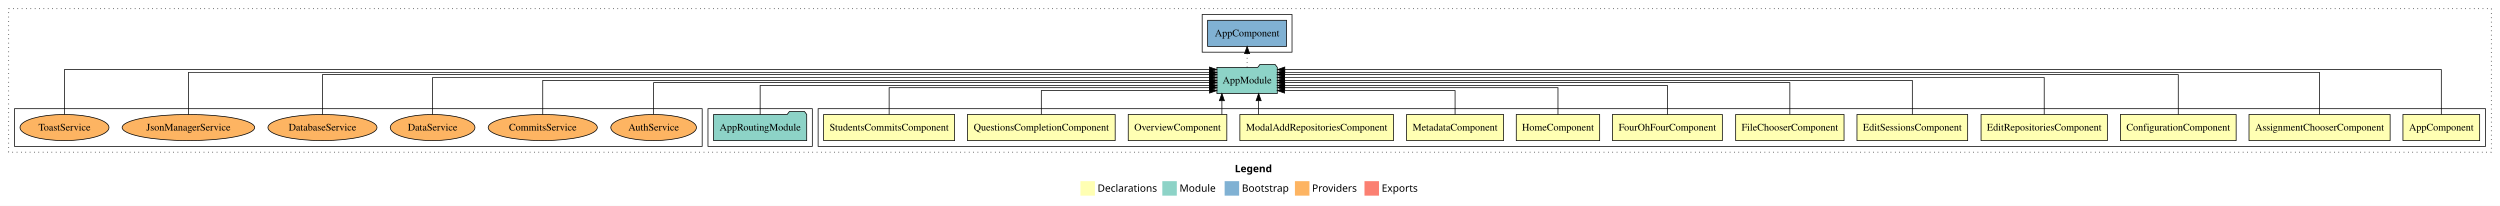
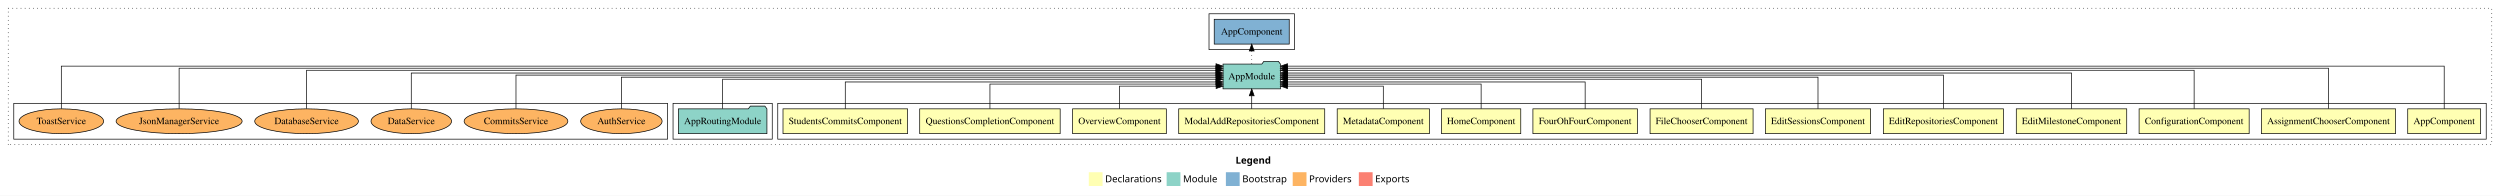
- <svg xmlns="http://www.w3.org/2000/svg" width="3450pt" height="284pt" viewBox="0.00 0.00 3450.00 284.00">
+ <svg xmlns="http://www.w3.org/2000/svg" width="3629pt" height="284pt" viewBox="0.00 0.00 3629.00 284.00">
  <g id="graph0" class="graph" transform="scale(1 1) rotate(0) translate(4 280)">
-     <polygon fill="white" stroke="transparent" points="-4,4 -4,-280 3446,-280 3446,4 -4,4" />
-     <text text-anchor="start" x="1700.01" y="-42.4" font-family="sans-serif" font-weight="bold" font-size="14.00">Legend</text>
-     <polygon fill="#ffffb3" stroke="transparent" points="1487,-10 1487,-30 1507,-30 1507,-10 1487,-10" />
-     <text text-anchor="start" x="1510.63" y="-15.4" font-family="sans-serif" font-size="14.00">  Declarations</text>
-     <polygon fill="#8dd3c7" stroke="transparent" points="1600,-10 1600,-30 1620,-30 1620,-10 1600,-10" />
-     <text text-anchor="start" x="1623.73" y="-15.4" font-family="sans-serif" font-size="14.00">  Module</text>
-     <polygon fill="#80b1d3" stroke="transparent" points="1686,-10 1686,-30 1706,-30 1706,-10 1686,-10" />
-     <text text-anchor="start" x="1709.78" y="-15.4" font-family="sans-serif" font-size="14.00">  Bootstrap</text>
-     <polygon fill="#fdb462" stroke="transparent" points="1783,-10 1783,-30 1803,-30 1803,-10 1783,-10" />
-     <text text-anchor="start" x="1806.67" y="-15.4" font-family="sans-serif" font-size="14.00">  Providers</text>
-     <polygon fill="#fb8072" stroke="transparent" points="1879,-10 1879,-30 1899,-30 1899,-10 1879,-10" />
-     <text text-anchor="start" x="1902.73" y="-15.4" font-family="sans-serif" font-size="14.00">  Exports</text>
+     <polygon fill="white" stroke="transparent" points="-4,4 -4,-280 3625,-280 3625,4 -4,4" />
+     <text text-anchor="start" x="1789.51" y="-42.4" font-family="sans-serif" font-weight="bold" font-size="14.00">Legend</text>
+     <polygon fill="#ffffb3" stroke="transparent" points="1576.5,-10 1576.5,-30 1596.5,-30 1596.5,-10 1576.5,-10" />
+     <text text-anchor="start" x="1600.13" y="-15.4" font-family="sans-serif" font-size="14.00">  Declarations</text>
+     <polygon fill="#8dd3c7" stroke="transparent" points="1689.5,-10 1689.5,-30 1709.5,-30 1709.5,-10 1689.5,-10" />
+     <text text-anchor="start" x="1713.23" y="-15.4" font-family="sans-serif" font-size="14.00">  Module</text>
+     <polygon fill="#80b1d3" stroke="transparent" points="1775.5,-10 1775.5,-30 1795.5,-30 1795.5,-10 1775.5,-10" />
+     <text text-anchor="start" x="1799.28" y="-15.4" font-family="sans-serif" font-size="14.00">  Bootstrap</text>
+     <polygon fill="#fdb462" stroke="transparent" points="1872.5,-10 1872.5,-30 1892.5,-30 1892.5,-10 1872.5,-10" />
+     <text text-anchor="start" x="1896.17" y="-15.4" font-family="sans-serif" font-size="14.00">  Providers</text>
+     <polygon fill="#fb8072" stroke="transparent" points="1968.5,-10 1968.5,-30 1988.5,-30 1988.5,-10 1968.5,-10" />
+     <text text-anchor="start" x="1992.23" y="-15.4" font-family="sans-serif" font-size="14.00">  Exports</text>
    <g id="clust1" class="cluster">
-       <polygon fill="none" stroke="black" stroke-dasharray="1,5" points="8,-70 8,-268 3434,-268 3434,-70 8,-70" />
+       <polygon fill="none" stroke="black" stroke-dasharray="1,5" points="8,-70 8,-268 3613,-268 3613,-70 8,-70" />
    </g>
    <g id="clust2" class="cluster">
-       <polygon fill="none" stroke="black" points="1125,-78 1125,-130 3426,-130 3426,-78 1125,-78" />
-     </g>
-     <g id="clust16" class="cluster">
+       <polygon fill="none" stroke="black" points="1125,-78 1125,-130 3605,-130 3605,-78 1125,-78" />
+     </g>
+     <g id="clust17" class="cluster">
      <polygon fill="none" stroke="black" points="973,-78 973,-130 1117,-130 1117,-78 973,-78" />
    </g>
-     <g id="clust18" class="cluster">
-       <polygon fill="none" stroke="black" points="1655,-208 1655,-260 1779,-260 1779,-208 1655,-208" />
-     </g>
    <g id="clust19" class="cluster">
+       <polygon fill="none" stroke="black" points="1751,-208 1751,-260 1875,-260 1875,-208 1751,-208" />
+     </g>
+     <g id="clust20" class="cluster">
      <polygon fill="none" stroke="black" points="16,-78 16,-130 965,-130 965,-78 16,-78" />
    </g>
    <g id="node1" class="node">
-       <polygon fill="#ffffb3" stroke="black" points="3417.94,-122 3312.06,-122 3312.06,-86 3417.94,-86 3417.94,-122" />
-       <text text-anchor="middle" x="3365" y="-99.8" font-family="Times,serif" font-size="14.00">AppComponent</text>
-     </g>
-     <g id="node14" class="node">
-       <polygon fill="#8dd3c7" stroke="black" points="1758.66,-187 1755.66,-191 1734.66,-191 1731.66,-187 1675.34,-187 1675.34,-151 1758.66,-151 1758.66,-187" />
-       <text text-anchor="middle" x="1717" y="-164.8" font-family="Times,serif" font-size="14.00">AppModule</text>
+       <polygon fill="#ffffb3" stroke="black" points="3596.94,-122 3491.06,-122 3491.06,-86 3596.94,-86 3596.94,-122" />
+       <text text-anchor="middle" x="3544" y="-99.8" font-family="Times,serif" font-size="14.00">AppComponent</text>
+     </g>
+     <g id="node15" class="node">
+       <polygon fill="#8dd3c7" stroke="black" points="1854.66,-187 1851.66,-191 1830.66,-191 1827.66,-187 1771.34,-187 1771.34,-151 1854.66,-151 1854.66,-187" />
+       <text text-anchor="middle" x="1813" y="-164.8" font-family="Times,serif" font-size="14.00">AppModule</text>
    </g>
    <g id="edge1" class="edge">
-       <path fill="none" stroke="black" d="M3365,-122.15C3365,-145.76 3365,-184 3365,-184 3365,-184 1768.98,-184 1768.98,-184" />
-       <polygon fill="black" stroke="black" points="1768.98,-180.5 1758.98,-184 1768.98,-187.5 1768.98,-180.5" />
+       <path fill="none" stroke="black" d="M3544,-122.15C3544,-145.76 3544,-184 3544,-184 3544,-184 1864.93,-184 1864.93,-184" />
+       <polygon fill="black" stroke="black" points="1864.93,-180.5 1854.93,-184 1864.93,-187.5 1864.93,-180.5" />
    </g>
    <g id="node2" class="node">
-       <polygon fill="#ffffb3" stroke="black" points="3294.37,-122 3099.63,-122 3099.63,-86 3294.37,-86 3294.37,-122" />
-       <text text-anchor="middle" x="3197" y="-99.8" font-family="Times,serif" font-size="14.00">AssignmentChooserComponent</text>
+       <polygon fill="#ffffb3" stroke="black" points="3473.37,-122 3278.63,-122 3278.63,-86 3473.37,-86 3473.37,-122" />
+       <text text-anchor="middle" x="3376" y="-99.8" font-family="Times,serif" font-size="14.00">AssignmentChooserComponent</text>
    </g>
    <g id="edge2" class="edge">
-       <path fill="none" stroke="black" d="M3197,-122.01C3197,-144.49 3197,-180 3197,-180 3197,-180 1768.91,-180 1768.91,-180" />
-       <polygon fill="black" stroke="black" points="1768.91,-176.5 1758.91,-180 1768.91,-183.5 1768.91,-176.5" />
+       <path fill="none" stroke="black" d="M3376,-122.25C3376,-145.02 3376,-181 3376,-181 3376,-181 1864.81,-181 1864.81,-181" />
+       <polygon fill="black" stroke="black" points="1864.81,-177.5 1854.81,-181 1864.81,-184.5 1864.81,-177.5" />
    </g>
    <g id="node3" class="node">
-       <polygon fill="#ffffb3" stroke="black" points="3081.88,-122 2922.12,-122 2922.12,-86 3081.88,-86 3081.88,-122" />
-       <text text-anchor="middle" x="3002" y="-99.8" font-family="Times,serif" font-size="14.00">ConfigurationComponent</text>
+       <polygon fill="#ffffb3" stroke="black" points="3260.88,-122 3101.12,-122 3101.12,-86 3260.88,-86 3260.88,-122" />
+       <text text-anchor="middle" x="3181" y="-99.8" font-family="Times,serif" font-size="14.00">ConfigurationComponent</text>
    </g>
    <g id="edge3" class="edge">
-       <path fill="none" stroke="black" d="M3002,-122.04C3002,-143.66 3002,-177 3002,-177 3002,-177 1768.66,-177 1768.66,-177" />
-       <polygon fill="black" stroke="black" points="1768.66,-173.5 1758.66,-177 1768.66,-180.5 1768.66,-173.5" />
+       <path fill="none" stroke="black" d="M3181,-122.29C3181,-144.21 3181,-178 3181,-178 3181,-178 1864.69,-178 1864.69,-178" />
+       <polygon fill="black" stroke="black" points="1864.69,-174.5 1854.69,-178 1864.69,-181.5 1864.69,-174.5" />
    </g>
    <g id="node4" class="node">
+       <polygon fill="#ffffb3" stroke="black" points="3083.16,-122 2922.84,-122 2922.84,-86 3083.16,-86 3083.16,-122" />
+       <text text-anchor="middle" x="3003" y="-99.8" font-family="Times,serif" font-size="14.00">EditMilestoneComponent</text>
+     </g>
+     <g id="edge4" class="edge">
+       <path fill="none" stroke="black" d="M3003,-122.03C3003,-142.77 3003,-174 3003,-174 3003,-174 1865,-174 1865,-174" />
+       <polygon fill="black" stroke="black" points="1865,-170.5 1855,-174 1865,-177.5 1865,-170.5" />
+     </g>
+     <g id="node5" class="node">
      <polygon fill="#ffffb3" stroke="black" points="2904.15,-122 2729.85,-122 2729.85,-86 2904.15,-86 2904.15,-122" />
      <text text-anchor="middle" x="2817" y="-99.8" font-family="Times,serif" font-size="14.00">EditRepositoriesComponent</text>
    </g>
-     <g id="edge4" class="edge">
-       <path fill="none" stroke="black" d="M2817,-122.13C2817,-142.57 2817,-173 2817,-173 2817,-173 1768.78,-173 1768.78,-173" />
-       <polygon fill="black" stroke="black" points="1768.78,-169.5 1758.78,-173 1768.78,-176.5 1768.78,-169.5" />
-     </g>
-     <g id="node5" class="node">
+     <g id="edge5" class="edge">
+       <path fill="none" stroke="black" d="M2817,-122.31C2817,-142.15 2817,-171 2817,-171 2817,-171 1864.86,-171 1864.86,-171" />
+       <polygon fill="black" stroke="black" points="1864.86,-167.5 1854.86,-171 1864.86,-174.5 1864.86,-167.5" />
+     </g>
+     <g id="node6" class="node">
      <polygon fill="#ffffb3" stroke="black" points="2711.39,-122 2558.61,-122 2558.61,-86 2711.39,-86 2711.39,-122" />
      <text text-anchor="middle" x="2635" y="-99.8" font-family="Times,serif" font-size="14.00">EditSessionsComponent</text>
    </g>
-     <g id="edge5" class="edge">
-       <path fill="none" stroke="black" d="M2635,-122.11C2635,-141.34 2635,-169 2635,-169 2635,-169 1768.83,-169 1768.83,-169" />
-       <polygon fill="black" stroke="black" points="1768.83,-165.5 1758.83,-169 1768.83,-172.5 1768.83,-165.5" />
-     </g>
-     <g id="node6" class="node">
+     <g id="edge6" class="edge">
+       <path fill="none" stroke="black" d="M2635,-122.17C2635,-141.09 2635,-168 2635,-168 2635,-168 1864.89,-168 1864.89,-168" />
+       <polygon fill="black" stroke="black" points="1864.89,-164.5 1854.89,-168 1864.89,-171.5 1864.89,-164.5" />
+     </g>
+     <g id="node7" class="node">
      <polygon fill="#ffffb3" stroke="black" points="2540.77,-122 2391.23,-122 2391.23,-86 2540.77,-86 2540.77,-122" />
      <text text-anchor="middle" x="2466" y="-99.8" font-family="Times,serif" font-size="14.00">FileChooserComponent</text>
    </g>
-     <g id="edge6" class="edge">
-       <path fill="none" stroke="black" d="M2466,-122.27C2466,-140.56 2466,-166 2466,-166 2466,-166 1768.87,-166 1768.87,-166" />
-       <polygon fill="black" stroke="black" points="1768.87,-162.5 1758.87,-166 1768.87,-169.5 1768.87,-162.5" />
-     </g>
-     <g id="node7" class="node">
+     <g id="edge7" class="edge">
+       <path fill="none" stroke="black" d="M2466,-122.3C2466,-140.27 2466,-165 2466,-165 2466,-165 1864.84,-165 1864.84,-165" />
+       <polygon fill="black" stroke="black" points="1864.84,-161.5 1854.84,-165 1864.84,-168.5 1864.84,-161.5" />
+     </g>
+     <g id="node8" class="node">
      <polygon fill="#ffffb3" stroke="black" points="2372.83,-122 2221.17,-122 2221.17,-86 2372.83,-86 2372.83,-122" />
      <text text-anchor="middle" x="2297" y="-99.8" font-family="Times,serif" font-size="14.00">FourOhFourComponent</text>
    </g>
-     <g id="edge7" class="edge">
-       <path fill="none" stroke="black" d="M2297,-122.03C2297,-139.06 2297,-162 2297,-162 2297,-162 1768.71,-162 1768.71,-162" />
-       <polygon fill="black" stroke="black" points="1768.71,-158.5 1758.71,-162 1768.71,-165.5 1768.71,-158.5" />
-     </g>
-     <g id="node8" class="node">
+     <g id="edge8" class="edge">
+       <path fill="none" stroke="black" d="M2297,-122.04C2297,-138.73 2297,-161 2297,-161 2297,-161 1864.68,-161 1864.68,-161" />
+       <polygon fill="black" stroke="black" points="1864.68,-157.5 1854.68,-161 1864.68,-164.5 1864.68,-157.5" />
+     </g>
+     <g id="node9" class="node">
      <polygon fill="#ffffb3" stroke="black" points="2203.55,-122 2088.45,-122 2088.45,-86 2203.55,-86 2203.55,-122" />
      <text text-anchor="middle" x="2146" y="-99.8" font-family="Times,serif" font-size="14.00">HomeComponent</text>
    </g>
-     <g id="edge8" class="edge">
-       <path fill="none" stroke="black" d="M2146,-122.01C2146,-138.05 2146,-159 2146,-159 2146,-159 1768.92,-159 1768.92,-159" />
-       <polygon fill="black" stroke="black" points="1768.92,-155.5 1758.92,-159 1768.92,-162.5 1768.92,-155.5" />
-     </g>
-     <g id="node9" class="node">
+     <g id="edge9" class="edge">
+       <path fill="none" stroke="black" d="M2146,-122.28C2146,-137.95 2146,-158 2146,-158 2146,-158 1864.84,-158 1864.84,-158" />
+       <polygon fill="black" stroke="black" points="1864.84,-154.5 1854.84,-158 1864.84,-161.5 1864.84,-154.5" />
+     </g>
+     <g id="node10" class="node">
      <polygon fill="#ffffb3" stroke="black" points="2070.92,-122 1937.08,-122 1937.08,-86 2070.92,-86 2070.92,-122" />
      <text text-anchor="middle" x="2004" y="-99.8" font-family="Times,serif" font-size="14.00">MetadataComponent</text>
    </g>
-     <g id="edge9" class="edge">
-       <path fill="none" stroke="black" d="M2004,-122.12C2004,-136.78 2004,-155 2004,-155 2004,-155 1768.73,-155 1768.73,-155" />
-       <polygon fill="black" stroke="black" points="1768.73,-151.5 1758.73,-155 1768.73,-158.5 1768.73,-151.5" />
-     </g>
-     <g id="node10" class="node">
+     <g id="edge10" class="edge">
+       <path fill="none" stroke="black" d="M2004,-122.12C2004,-136.78 2004,-155 2004,-155 2004,-155 1864.92,-155 1864.92,-155" />
+       <polygon fill="black" stroke="black" points="1864.92,-151.5 1854.92,-155 1864.92,-158.5 1864.92,-151.5" />
+     </g>
+     <g id="node11" class="node">
      <polygon fill="#ffffb3" stroke="black" points="1918.98,-122 1707.02,-122 1707.02,-86 1918.98,-86 1918.98,-122" />
      <text text-anchor="middle" x="1813" y="-99.8" font-family="Times,serif" font-size="14.00">ModalAddRepositoriesComponent</text>
    </g>
-     <g id="edge10" class="edge">
-       <path fill="none" stroke="black" d="M1732.92,-122.11C1732.92,-122.11 1732.92,-140.99 1732.92,-140.99" />
-       <polygon fill="black" stroke="black" points="1729.42,-140.99 1732.92,-150.99 1736.42,-140.99 1729.42,-140.99" />
-     </g>
-     <g id="node11" class="node">
+     <g id="edge11" class="edge">
+       <path fill="none" stroke="black" d="M1813,-122.11C1813,-122.11 1813,-140.99 1813,-140.99" />
+       <polygon fill="black" stroke="black" points="1809.5,-140.99 1813,-150.99 1816.5,-140.99 1809.5,-140.99" />
+     </g>
+     <g id="node12" class="node">
      <polygon fill="#ffffb3" stroke="black" points="1689.03,-122 1552.97,-122 1552.97,-86 1689.03,-86 1689.03,-122" />
      <text text-anchor="middle" x="1621" y="-99.8" font-family="Times,serif" font-size="14.00">OverviewComponent</text>
    </g>
-     <g id="edge11" class="edge">
-       <path fill="none" stroke="black" d="M1682.22,-122.11C1682.22,-122.11 1682.22,-140.99 1682.22,-140.99" />
-       <polygon fill="black" stroke="black" points="1678.72,-140.99 1682.22,-150.99 1685.72,-140.99 1678.72,-140.99" />
-     </g>
-     <g id="node12" class="node">
+     <g id="edge12" class="edge">
+       <path fill="none" stroke="black" d="M1621,-122.12C1621,-136.78 1621,-155 1621,-155 1621,-155 1761.34,-155 1761.34,-155" />
+       <polygon fill="black" stroke="black" points="1761.34,-158.5 1771.34,-155 1761.34,-151.5 1761.34,-158.5" />
+     </g>
+     <g id="node13" class="node">
      <polygon fill="#ffffb3" stroke="black" points="1534.94,-122 1331.06,-122 1331.06,-86 1534.94,-86 1534.94,-122" />
      <text text-anchor="middle" x="1433" y="-99.8" font-family="Times,serif" font-size="14.00">QuestionsCompletionComponent</text>
    </g>
-     <g id="edge12" class="edge">
-       <path fill="none" stroke="black" d="M1433,-122.12C1433,-136.78 1433,-155 1433,-155 1433,-155 1665.09,-155 1665.09,-155" />
-       <polygon fill="black" stroke="black" points="1665.09,-158.5 1675.09,-155 1665.09,-151.5 1665.09,-158.5" />
-     </g>
-     <g id="node13" class="node">
+     <g id="edge13" class="edge">
+       <path fill="none" stroke="black" d="M1433,-122.28C1433,-137.95 1433,-158 1433,-158 1433,-158 1761.25,-158 1761.25,-158" />
+       <polygon fill="black" stroke="black" points="1761.25,-161.5 1771.25,-158 1761.25,-154.5 1761.25,-161.5" />
+     </g>
+     <g id="node14" class="node">
      <polygon fill="#ffffb3" stroke="black" points="1313.4,-122 1132.6,-122 1132.6,-86 1313.4,-86 1313.4,-122" />
      <text text-anchor="middle" x="1223" y="-99.8" font-family="Times,serif" font-size="14.00">StudentsCommitsComponent</text>
    </g>
-     <g id="edge13" class="edge">
-       <path fill="none" stroke="black" d="M1223,-122.01C1223,-138.05 1223,-159 1223,-159 1223,-159 1665.31,-159 1665.31,-159" />
-       <polygon fill="black" stroke="black" points="1665.31,-162.5 1675.31,-159 1665.31,-155.5 1665.31,-162.5" />
+     <g id="edge14" class="edge">
+       <path fill="none" stroke="black" d="M1223,-122.04C1223,-138.73 1223,-161 1223,-161 1223,-161 1761.04,-161 1761.04,-161" />
+       <polygon fill="black" stroke="black" points="1761.04,-164.5 1771.04,-161 1761.04,-157.5 1761.04,-164.5" />
+     </g>
+     <g id="node17" class="node">
+       <polygon fill="#80b1d3" stroke="black" points="1867.44,-252 1758.56,-252 1758.56,-216 1867.44,-216 1867.44,-252" />
+       <text text-anchor="middle" x="1813" y="-229.8" font-family="Times,serif" font-size="14.00">AppComponent </text>
+     </g>
+     <g id="edge16" class="edge">
+       <path fill="none" stroke="black" stroke-dasharray="1,5" d="M1813,-187.11C1813,-187.11 1813,-205.99 1813,-205.99" />
+       <polygon fill="black" stroke="black" points="1809.5,-205.99 1813,-215.99 1816.5,-205.99 1809.5,-205.99" />
    </g>
    <g id="node16" class="node">
-       <polygon fill="#80b1d3" stroke="black" points="1771.44,-252 1662.56,-252 1662.56,-216 1771.44,-216 1771.44,-252" />
-       <text text-anchor="middle" x="1717" y="-229.8" font-family="Times,serif" font-size="14.00">AppComponent </text>
-     </g>
-     <g id="edge15" class="edge">
-       <path fill="none" stroke="black" stroke-dasharray="1,5" d="M1717,-187.11C1717,-187.11 1717,-205.99 1717,-205.99" />
-       <polygon fill="black" stroke="black" points="1713.5,-205.99 1717,-215.99 1720.5,-205.99 1713.5,-205.99" />
-     </g>
-     <g id="node15" class="node">
      <polygon fill="#8dd3c7" stroke="black" points="1109.27,-122 1106.27,-126 1085.27,-126 1082.27,-122 980.73,-122 980.73,-86 1109.27,-86 1109.27,-122" />
      <text text-anchor="middle" x="1045" y="-99.8" font-family="Times,serif" font-size="14.00">AppRoutingModule</text>
    </g>
-     <g id="edge14" class="edge">
-       <path fill="none" stroke="black" d="M1045,-122.03C1045,-139.06 1045,-162 1045,-162 1045,-162 1665.22,-162 1665.22,-162" />
-       <polygon fill="black" stroke="black" points="1665.22,-165.5 1675.22,-162 1665.22,-158.5 1665.22,-165.5" />
-     </g>
-     <g id="node17" class="node">
+     <g id="edge15" class="edge">
+       <path fill="none" stroke="black" d="M1045,-122.3C1045,-140.27 1045,-165 1045,-165 1045,-165 1761.16,-165 1761.16,-165" />
+       <polygon fill="black" stroke="black" points="1761.16,-168.5 1771.16,-165 1761.16,-161.5 1761.16,-168.5" />
+     </g>
+     <g id="node18" class="node">
      <ellipse fill="#fdb462" stroke="black" cx="898" cy="-104" rx="59.11" ry="18" />
      <text text-anchor="middle" x="898" y="-99.8" font-family="Times,serif" font-size="14.00">AuthService</text>
    </g>
-     <g id="edge16" class="edge">
-       <path fill="none" stroke="black" d="M898,-122.27C898,-140.56 898,-166 898,-166 898,-166 1665.26,-166 1665.26,-166" />
-       <polygon fill="black" stroke="black" points="1665.26,-169.5 1675.26,-166 1665.26,-162.5 1665.26,-169.5" />
-     </g>
-     <g id="node18" class="node">
+     <g id="edge17" class="edge">
+       <path fill="none" stroke="black" d="M898,-122.17C898,-141.09 898,-168 898,-168 898,-168 1761.31,-168 1761.31,-168" />
+       <polygon fill="black" stroke="black" points="1761.31,-171.5 1771.31,-168 1761.31,-164.5 1761.31,-171.5" />
+     </g>
+     <g id="node19" class="node">
      <ellipse fill="#fdb462" stroke="black" cx="745" cy="-104" rx="75.32" ry="18" />
      <text text-anchor="middle" x="745" y="-99.8" font-family="Times,serif" font-size="14.00">CommitsService</text>
    </g>
-     <g id="edge17" class="edge">
-       <path fill="none" stroke="black" d="M745,-122.11C745,-141.34 745,-169 745,-169 745,-169 1665.23,-169 1665.23,-169" />
-       <polygon fill="black" stroke="black" points="1665.23,-172.5 1675.23,-169 1665.23,-165.5 1665.23,-172.5" />
-     </g>
-     <g id="node19" class="node">
+     <g id="edge18" class="edge">
+       <path fill="none" stroke="black" d="M745,-122.31C745,-142.15 745,-171 745,-171 745,-171 1761.13,-171 1761.13,-171" />
+       <polygon fill="black" stroke="black" points="1761.13,-174.5 1771.13,-171 1761.13,-167.5 1761.13,-174.5" />
+     </g>
+     <g id="node20" class="node">
      <ellipse fill="#fdb462" stroke="black" cx="593" cy="-104" rx="58.44" ry="18" />
      <text text-anchor="middle" x="593" y="-99.8" font-family="Times,serif" font-size="14.00">DataService</text>
    </g>
-     <g id="edge18" class="edge">
-       <path fill="none" stroke="black" d="M593,-122.13C593,-142.57 593,-173 593,-173 593,-173 1665.33,-173 1665.33,-173" />
-       <polygon fill="black" stroke="black" points="1665.33,-176.5 1675.33,-173 1665.33,-169.5 1665.33,-176.5" />
-     </g>
-     <g id="node20" class="node">
+     <g id="edge19" class="edge">
+       <path fill="none" stroke="black" d="M593,-122.03C593,-142.77 593,-174 593,-174 593,-174 1761,-174 1761,-174" />
+       <polygon fill="black" stroke="black" points="1761,-177.5 1771,-174 1761,-170.5 1761,-177.5" />
+     </g>
+     <g id="node21" class="node">
      <ellipse fill="#fdb462" stroke="black" cx="441" cy="-104" rx="75.26" ry="18" />
      <text text-anchor="middle" x="441" y="-99.8" font-family="Times,serif" font-size="14.00">DatabaseService</text>
    </g>
-     <g id="edge19" class="edge">
-       <path fill="none" stroke="black" d="M441,-122.04C441,-143.66 441,-177 441,-177 441,-177 1665.27,-177 1665.27,-177" />
-       <polygon fill="black" stroke="black" points="1665.27,-180.5 1675.27,-177 1665.27,-173.5 1665.27,-180.5" />
-     </g>
-     <g id="node21" class="node">
+     <g id="edge20" class="edge">
+       <path fill="none" stroke="black" d="M441,-122.29C441,-144.21 441,-178 441,-178 441,-178 1761.19,-178 1761.19,-178" />
+       <polygon fill="black" stroke="black" points="1761.19,-181.5 1771.19,-178 1761.19,-174.5 1761.19,-181.5" />
+     </g>
+     <g id="node22" class="node">
      <ellipse fill="#fdb462" stroke="black" cx="256" cy="-104" rx="91.45" ry="18" />
      <text text-anchor="middle" x="256" y="-99.8" font-family="Times,serif" font-size="14.00">JsonManagerService</text>
    </g>
-     <g id="edge20" class="edge">
-       <path fill="none" stroke="black" d="M256,-122.01C256,-144.49 256,-180 256,-180 256,-180 1665.24,-180 1665.24,-180" />
-       <polygon fill="black" stroke="black" points="1665.24,-183.5 1675.24,-180 1665.24,-176.5 1665.24,-183.5" />
-     </g>
-     <g id="node22" class="node">
+     <g id="edge21" class="edge">
+       <path fill="none" stroke="black" d="M256,-122.25C256,-145.02 256,-181 256,-181 256,-181 1760.95,-181 1760.95,-181" />
+       <polygon fill="black" stroke="black" points="1760.95,-184.5 1770.95,-181 1760.95,-177.5 1760.95,-184.5" />
+     </g>
+     <g id="node23" class="node">
      <ellipse fill="#fdb462" stroke="black" cx="85" cy="-104" rx="61.39" ry="18" />
      <text text-anchor="middle" x="85" y="-99.8" font-family="Times,serif" font-size="14.00">ToastService</text>
    </g>
-     <g id="edge21" class="edge">
-       <path fill="none" stroke="black" d="M85,-122.15C85,-145.76 85,-184 85,-184 85,-184 1665.02,-184 1665.02,-184" />
-       <polygon fill="black" stroke="black" points="1665.02,-187.5 1675.02,-184 1665.02,-180.5 1665.02,-187.5" />
+     <g id="edge22" class="edge">
+       <path fill="none" stroke="black" d="M85,-122.15C85,-145.76 85,-184 85,-184 85,-184 1761.14,-184 1761.14,-184" />
+       <polygon fill="black" stroke="black" points="1761.14,-187.5 1771.14,-184 1761.14,-180.5 1761.14,-187.5" />
    </g>
  </g>
</svg>
